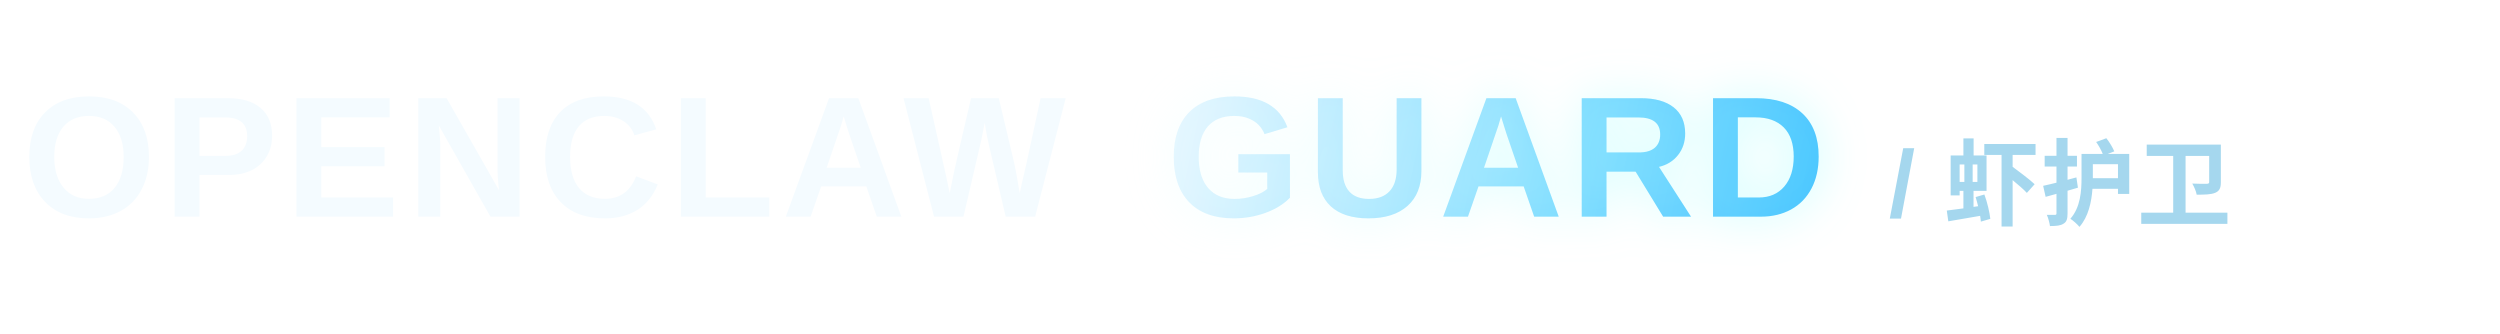
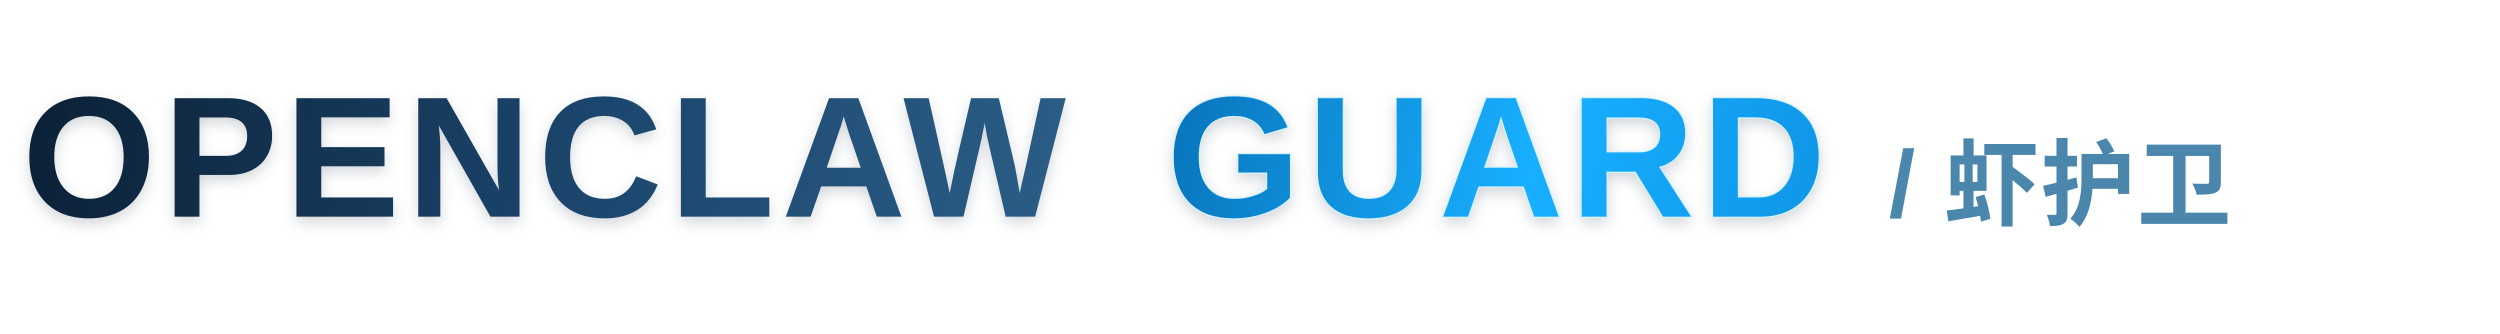
<svg xmlns="http://www.w3.org/2000/svg" width="900" height="120" viewBox="0 0 900 120" fill="none" role="img" aria-labelledby="title desc">
  <defs>
-     <linearGradient id="guardGradient" x1="420" y1="32" x2="684" y2="88" gradientUnits="userSpaceOnUse">
-       <stop offset="0" stop-color="#E6F7FF" />
-       <stop offset="0.55" stop-color="#7DDBFF" />
-       <stop offset="1" stop-color="#33B7FF" />
+     <linearGradient id="openclawGradient" x1="8" y1="26" x2="388" y2="88" gradientUnits="userSpaceOnUse">
+       <stop offset="0" stop-color="#0B2035" />
+       <stop offset="0.52" stop-color="#1B456C" />
+       <stop offset="1" stop-color="#2B5E87" />
    </linearGradient>
-     <filter id="guardGlow" x="396" y="8" width="320" height="100" filterUnits="userSpaceOnUse" color-interpolation-filters="sRGB">
-       <feGaussianBlur stdDeviation="8" result="blur" />
-       <feColorMatrix in="blur" type="matrix" values="1 0 0 0 0  0 1 0 0 0.73  0 0 1 0 0.98  0 0 0 0.3 0" result="glow" />
-       <feBlend in="SourceGraphic" in2="glow" mode="screen" />
+     <linearGradient id="guardGradient" x1="420" y1="28" x2="684" y2="90" gradientUnits="userSpaceOnUse">
+       <stop offset="0" stop-color="#0873BA" />
+       <stop offset="0.5" stop-color="#18AFFF" />
+       <stop offset="1" stop-color="#0D8FE0" />
+     </linearGradient>
+     <filter id="brandShadow" x="0" y="12" width="720" height="100" filterUnits="userSpaceOnUse" color-interpolation-filters="sRGB">
+       <feOffset dy="2" />
+       <feGaussianBlur stdDeviation="2.5" result="blur" />
+       <feColorMatrix in="blur" type="matrix" values="0 0 0 0 0.03  0 0 0 0 0.12  0 0 0 0 0.2  0 0 0 0.18 0" result="shadow" />
+       <feBlend in="SourceGraphic" in2="shadow" mode="normal" />
    </filter>
  </defs>
  <g>
-     <text x="8" y="78" fill="#F4FBFF" font-family="Bahnschrift, 'Segoe UI', Arial, sans-serif" font-size="62" font-weight="700" letter-spacing="2.5">OPENCLAW</text>
-     <text x="420" y="78" fill="url(#guardGradient)" filter="url(#guardGlow)" font-family="Bahnschrift, 'Segoe UI', Arial, sans-serif" font-size="62" font-weight="700" letter-spacing="2.5">GUARD</text>
-     <text x="680" y="78" fill="#A5D7EE" font-family="'Segoe UI', 'Microsoft YaHei', 'PingFang SC', Arial, sans-serif" font-size="34" font-weight="600" letter-spacing="0.6">/ 虾护卫</text>
+     <text x="8" y="78" fill="url(#openclawGradient)" filter="url(#brandShadow)" font-family="Bahnschrift, 'Segoe UI', Arial, sans-serif" font-size="62" font-weight="700" letter-spacing="2.5">OPENCLAW</text>
+     <text x="420" y="78" fill="url(#guardGradient)" filter="url(#brandShadow)" stroke="#D6F4FF" stroke-width="0.9" paint-order="stroke" font-family="Bahnschrift, 'Segoe UI', Arial, sans-serif" font-size="62" font-weight="700" letter-spacing="2.5">GUARD</text>
+     <text x="680" y="78" fill="#4B86AD" font-family="'Segoe UI', 'Microsoft YaHei', 'PingFang SC', Arial, sans-serif" font-size="34" font-weight="700" letter-spacing="0.6">/ 虾护卫</text>
  </g>
</svg>
